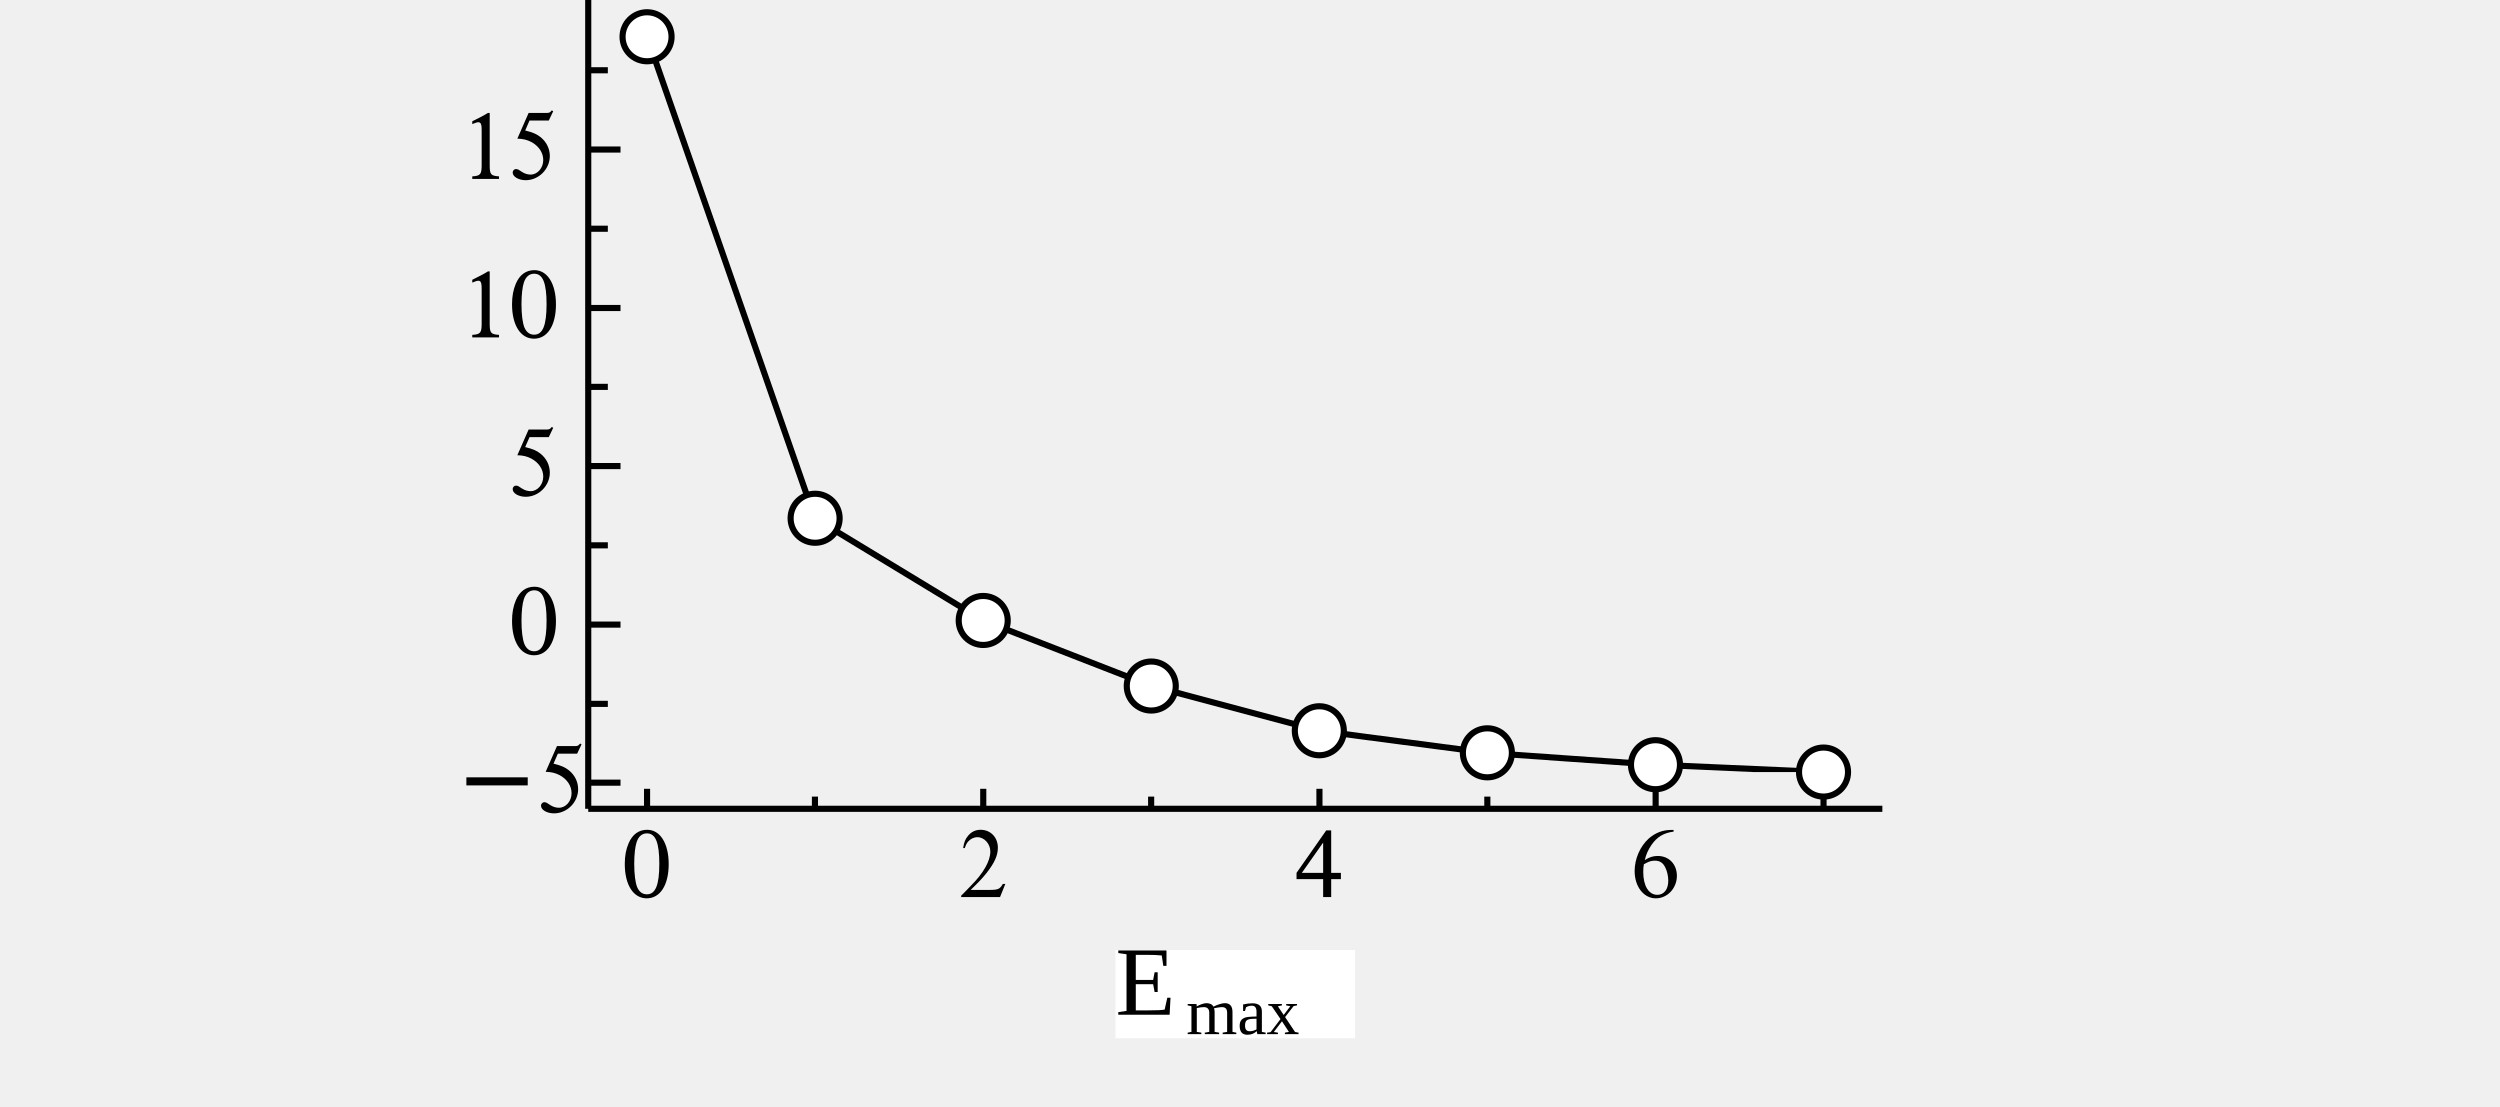
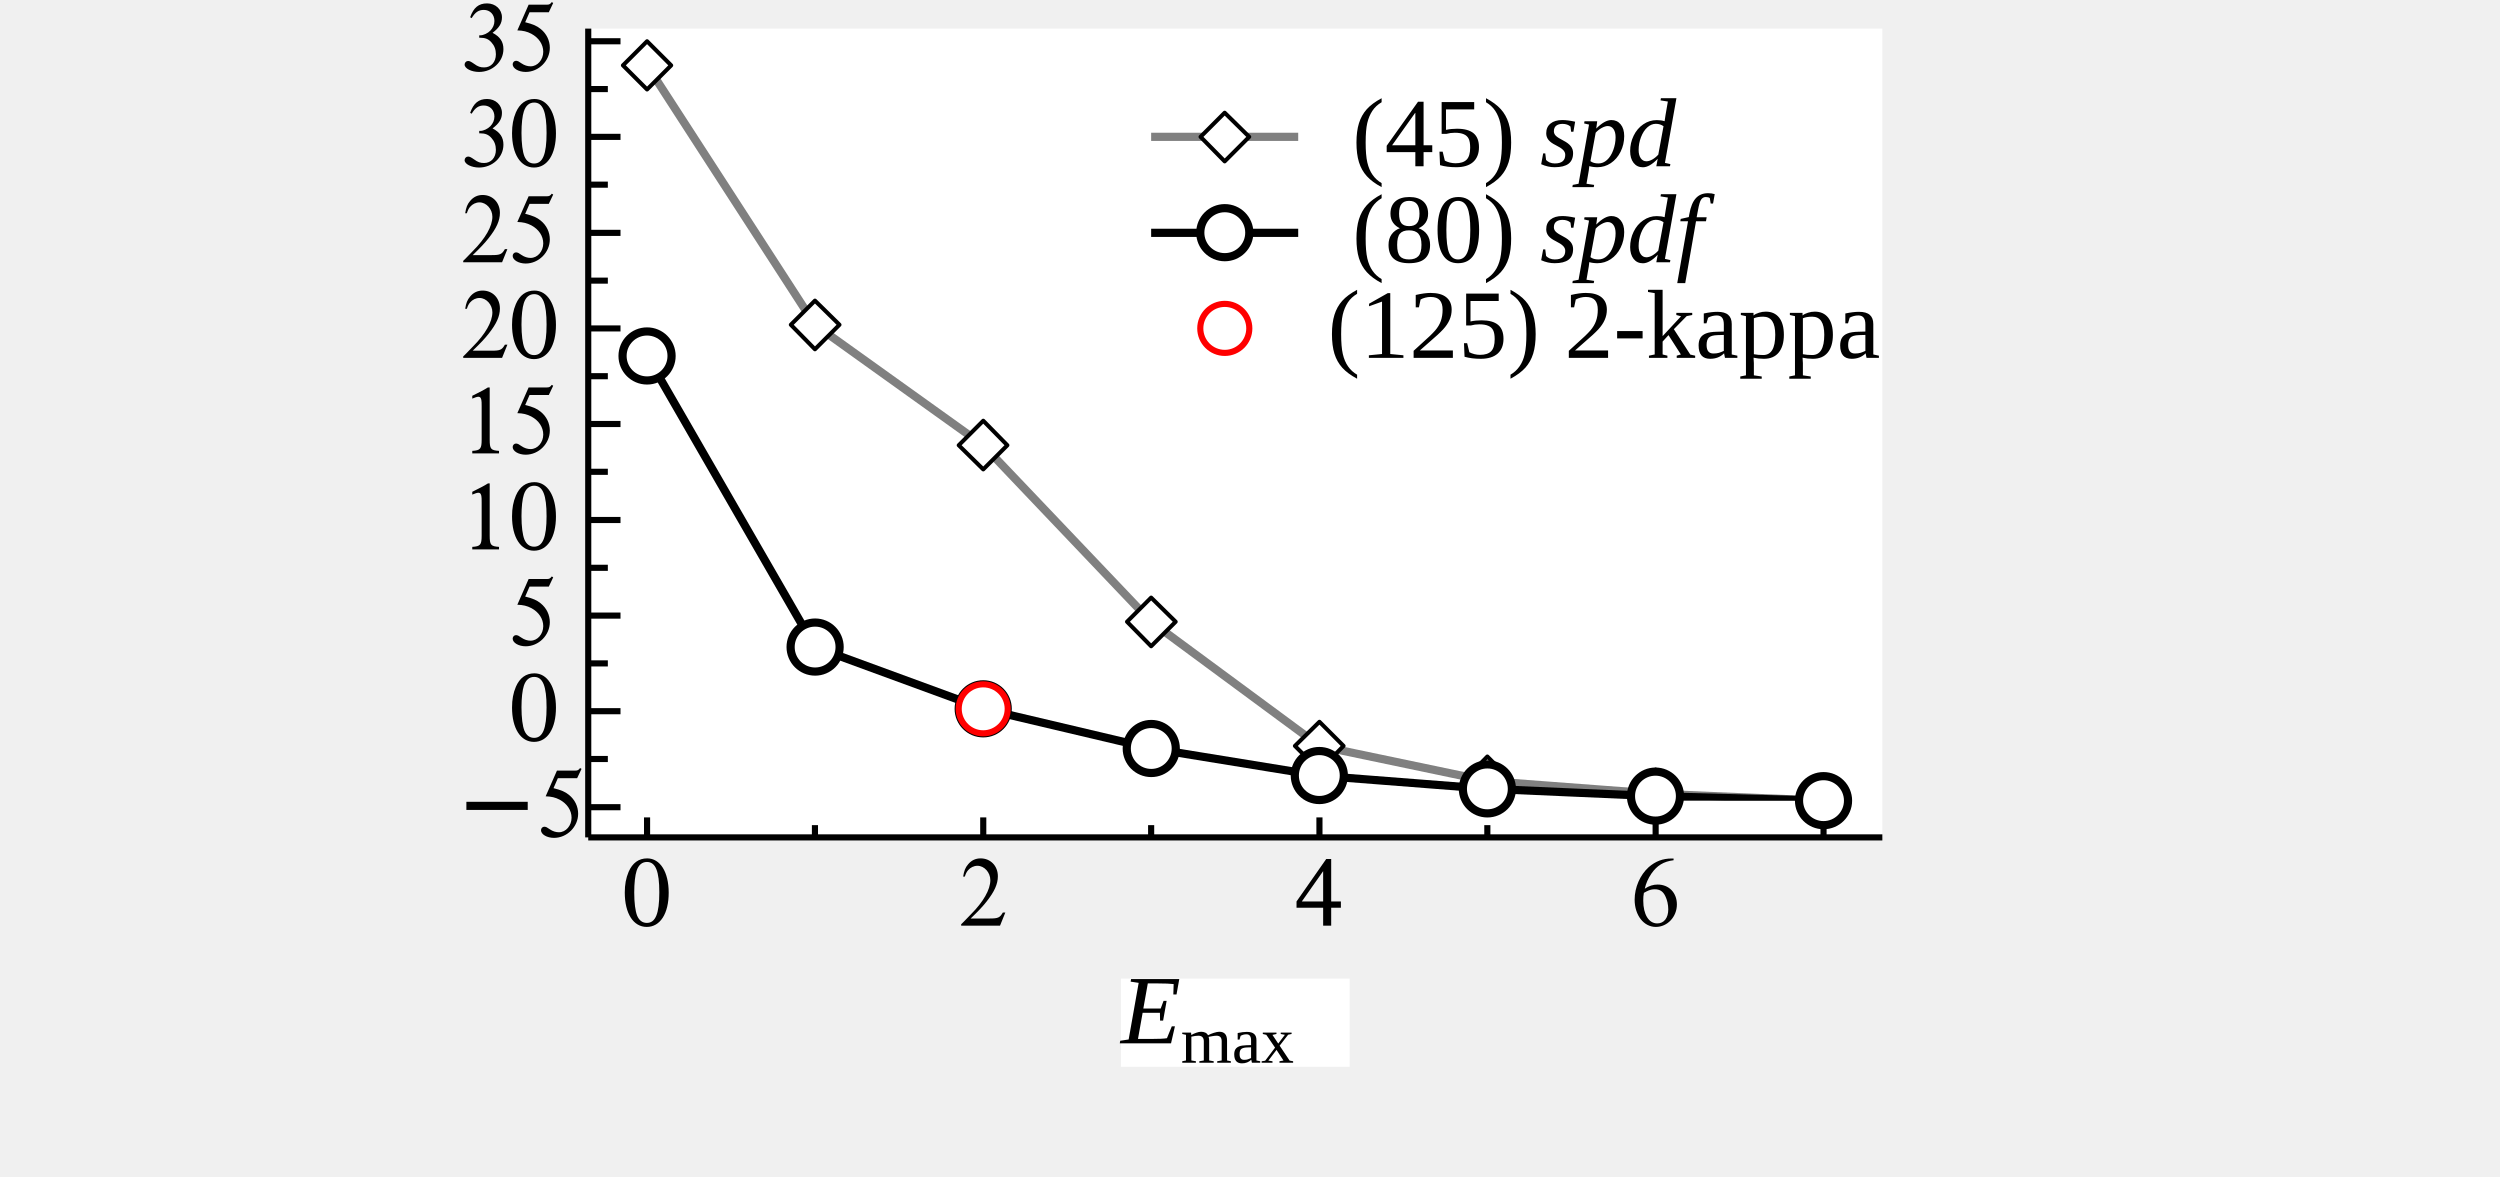
- <svg xmlns="http://www.w3.org/2000/svg" version="1.1" width="765" height="254pt" id="svg2" xml:space="preserve">
+ <svg xmlns="http://www.w3.org/2000/svg" version="1.1" width="765" height="270pt" id="svg2" xml:space="preserve">
  <defs id="defs6">
-     <clipPath id="clipPath124">
-       <path d="m 1584,6030 0,1800 2880,0 0,-1800 -2880,0 z" id="path126" />
+     <clipPath id="clipPath164">
+       <path d="m 1584,5960 0,1800 2880,0 0,-1800 -2880,0 z" id="path166" />
+     </clipPath>
+     <clipPath id="clipPath190">
+       <path d="m 1584,5960 0,1800 2880,0 0,-1800 -2880,0 z" id="path192" />
+     </clipPath>
+     <clipPath id="clipPath232">
+       <path d="m 1584,5960 0,1800 2880,0 0,-1800 -2880,0 z" id="path234" />
+     </clipPath>
+     <clipPath id="clipPath258">
+       <path d="m 1584,5960 0,1800 2880,0 0,-1800 -2880,0 z" id="path260" />
    </clipPath>
  </defs>
  <g transform="matrix(1.25,0,0,-1.25,0,990)" id="g10">
    <g transform="scale(0.1,0.1)" id="g12">
-       <path d="m 1440,5940 3168,0" id="path14" style="fill:none;stroke:#000000;stroke-width:15;stroke-linecap:butt;stroke-linejoin:round;stroke-miterlimit:10;stroke-opacity:1;stroke-dasharray:none" />
-       <path d="m 1440,7920 0,-1980" id="path16" style="fill:none;stroke:#000000;stroke-width:15;stroke-linecap:butt;stroke-linejoin:round;stroke-miterlimit:10;stroke-opacity:1;stroke-dasharray:none" />
-       <path d="m 1584,5940 0,49" id="path18" style="fill:none;stroke:#000000;stroke-width:15;stroke-linecap:butt;stroke-linejoin:round;stroke-miterlimit:10;stroke-opacity:1;stroke-dasharray:none" />
-       <g transform="scale(10,10)" id="g20">
-         <text transform="matrix(1,0,0,-1,152.4,572.4)" id="text22">
-           <tspan x="0" y="0" id="tspan24" style="font-size:24px;font-variant:normal;font-weight:normal;writing-mode:lr-tb;fill:#000000;fill-opacity:1;fill-rule:nonzero;stroke:none;font-family:Symbol;-inkscape-font-specification:Symbol">0</tspan>
-         </text>
-       </g>
-       <path d="m 1995,5940 0,30" id="path26" style="fill:none;stroke:#000000;stroke-width:15;stroke-linecap:butt;stroke-linejoin:round;stroke-miterlimit:10;stroke-opacity:1;stroke-dasharray:none" />
-       <path d="m 2407,5940 0,49" id="path28" style="fill:none;stroke:#000000;stroke-width:15;stroke-linecap:butt;stroke-linejoin:round;stroke-miterlimit:10;stroke-opacity:1;stroke-dasharray:none" />
-       <g transform="scale(10,10)" id="g30">
-         <text transform="matrix(1,0,0,-1,234.7,572.4)" id="text32">
-           <tspan x="0" y="0" id="tspan34" style="font-size:24px;font-variant:normal;font-weight:normal;writing-mode:lr-tb;fill:#000000;fill-opacity:1;fill-rule:nonzero;stroke:none;font-family:Symbol;-inkscape-font-specification:Symbol">2</tspan>
-         </text>
-       </g>
-       <path d="m 2818,5940 0,30" id="path36" style="fill:none;stroke:#000000;stroke-width:15;stroke-linecap:butt;stroke-linejoin:round;stroke-miterlimit:10;stroke-opacity:1;stroke-dasharray:none" />
-       <path d="m 3230,5940 0,49" id="path38" style="fill:none;stroke:#000000;stroke-width:15;stroke-linecap:butt;stroke-linejoin:round;stroke-miterlimit:10;stroke-opacity:1;stroke-dasharray:none" />
-       <g transform="scale(10,10)" id="g40">
-         <text transform="matrix(1,0,0,-1,317,572.4)" id="text42">
-           <tspan x="0" y="0" id="tspan44" style="font-size:24px;font-variant:normal;font-weight:normal;writing-mode:lr-tb;fill:#000000;fill-opacity:1;fill-rule:nonzero;stroke:none;font-family:Symbol;-inkscape-font-specification:Symbol">4</tspan>
-         </text>
-       </g>
-       <path d="m 3641,5940 0,30" id="path46" style="fill:none;stroke:#000000;stroke-width:15;stroke-linecap:butt;stroke-linejoin:round;stroke-miterlimit:10;stroke-opacity:1;stroke-dasharray:none" />
-       <path d="m 4053,5940 0,49" id="path48" style="fill:none;stroke:#000000;stroke-width:15;stroke-linecap:butt;stroke-linejoin:round;stroke-miterlimit:10;stroke-opacity:1;stroke-dasharray:none" />
-       <g transform="scale(10,10)" id="g50">
-         <text transform="matrix(1,0,0,-1,399.3,572.4)" id="text52">
-           <tspan x="0" y="0" id="tspan54" style="font-size:24px;font-variant:normal;font-weight:normal;writing-mode:lr-tb;fill:#000000;fill-opacity:1;fill-rule:nonzero;stroke:none;font-family:Symbol;-inkscape-font-specification:Symbol">6</tspan>
-         </text>
-       </g>
-       <path d="m 4464,5940 0,30" id="path56" style="fill:none;stroke:#000000;stroke-width:15;stroke-linecap:butt;stroke-linejoin:round;stroke-miterlimit:10;stroke-opacity:1;stroke-dasharray:none" />
-       <path d="m 1440,6004 79,0" id="path58" style="fill:none;stroke:#000000;stroke-width:15;stroke-linecap:butt;stroke-linejoin:round;stroke-miterlimit:10;stroke-opacity:1;stroke-dasharray:none" />
-       <g transform="scale(10,10)" id="g60">
-         <text transform="matrix(1,0,0,-1,111.624,593.2)" id="text62">
-           <tspan x="0 13.176" y="0" id="tspan64" style="font-size:24px;font-variant:normal;font-weight:normal;writing-mode:lr-tb;fill:#000000;fill-opacity:1;fill-rule:nonzero;stroke:none;font-family:Symbol;-inkscape-font-specification:Symbol">−5</tspan>
-         </text>
-       </g>
-       <path d="m 1440,6197 48,0" id="path66" style="fill:none;stroke:#000000;stroke-width:15;stroke-linecap:butt;stroke-linejoin:round;stroke-miterlimit:10;stroke-opacity:1;stroke-dasharray:none" />
-       <path d="m 1440,6391 79,0" id="path68" style="fill:none;stroke:#000000;stroke-width:15;stroke-linecap:butt;stroke-linejoin:round;stroke-miterlimit:10;stroke-opacity:1;stroke-dasharray:none" />
-       <g transform="scale(10,10)" id="g70">
-         <text transform="matrix(1,0,0,-1,124.8,631.9)" id="text72">
-           <tspan x="0" y="0" id="tspan74" style="font-size:24px;font-variant:normal;font-weight:normal;writing-mode:lr-tb;fill:#000000;fill-opacity:1;fill-rule:nonzero;stroke:none;font-family:Symbol;-inkscape-font-specification:Symbol">0</tspan>
-         </text>
-       </g>
-       <path d="m 1440,6585 48,0" id="path76" style="fill:none;stroke:#000000;stroke-width:15;stroke-linecap:butt;stroke-linejoin:round;stroke-miterlimit:10;stroke-opacity:1;stroke-dasharray:none" />
-       <path d="m 1440,6779 79,0" id="path78" style="fill:none;stroke:#000000;stroke-width:15;stroke-linecap:butt;stroke-linejoin:round;stroke-miterlimit:10;stroke-opacity:1;stroke-dasharray:none" />
-       <g transform="scale(10,10)" id="g80">
-         <text transform="matrix(1,0,0,-1,124.8,670.7)" id="text82">
-           <tspan x="0" y="0" id="tspan84" style="font-size:24px;font-variant:normal;font-weight:normal;writing-mode:lr-tb;fill:#000000;fill-opacity:1;fill-rule:nonzero;stroke:none;font-family:Symbol;-inkscape-font-specification:Symbol">5</tspan>
-         </text>
-       </g>
-       <path d="m 1440,6973 48,0" id="path86" style="fill:none;stroke:#000000;stroke-width:15;stroke-linecap:butt;stroke-linejoin:round;stroke-miterlimit:10;stroke-opacity:1;stroke-dasharray:none" />
-       <path d="m 1440,7166 79,0" id="path88" style="fill:none;stroke:#000000;stroke-width:15;stroke-linecap:butt;stroke-linejoin:round;stroke-miterlimit:10;stroke-opacity:1;stroke-dasharray:none" />
-       <g transform="scale(10,10)" id="g90">
-         <text transform="matrix(1,0,0,-1,112.8,709.4)" id="text92">
-           <tspan x="0 12" y="0" id="tspan94" style="font-size:24px;font-variant:normal;font-weight:normal;writing-mode:lr-tb;fill:#000000;fill-opacity:1;fill-rule:nonzero;stroke:none;font-family:Symbol;-inkscape-font-specification:Symbol">10</tspan>
-         </text>
-       </g>
-       <path d="m 1440,7360 48,0" id="path96" style="fill:none;stroke:#000000;stroke-width:15;stroke-linecap:butt;stroke-linejoin:round;stroke-miterlimit:10;stroke-opacity:1;stroke-dasharray:none" />
-       <path d="m 1440,7554 79,0" id="path98" style="fill:none;stroke:#000000;stroke-width:15;stroke-linecap:butt;stroke-linejoin:round;stroke-miterlimit:10;stroke-opacity:1;stroke-dasharray:none" />
-       <g transform="scale(10,10)" id="g100">
-         <text transform="matrix(1,0,0,-1,112.8,748.2)" id="text102">
-           <tspan x="0 12" y="0" id="tspan104" style="font-size:24px;font-variant:normal;font-weight:normal;writing-mode:lr-tb;fill:#000000;fill-opacity:1;fill-rule:nonzero;stroke:none;font-family:Symbol;-inkscape-font-specification:Symbol">15</tspan>
-         </text>
-       </g>
-       <path d="m 1440,7748 48,0" id="path106" style="fill:none;stroke:#000000;stroke-width:15;stroke-linecap:butt;stroke-linejoin:round;stroke-miterlimit:10;stroke-opacity:1;stroke-dasharray:none" />
-       <path d="m 2730.72,5378.4 586.555,0 0,216 -586.555,0 0,-216 z" id="path108" style="fill:#ffffff;fill-opacity:1;fill-rule:nonzero;stroke:none" />
-       <g transform="scale(10,10)" id="g110">
-         <text transform="matrix(1,0,0,-1,273.072,543.6)" id="text112">
-           <tspan x="0" y="0" id="tspan114" style="font-size:24px;font-variant:normal;font-weight:normal;writing-mode:lr-tb;fill:#000000;fill-opacity:1;fill-rule:nonzero;stroke:none;font-family:Times New Roman;-inkscape-font-specification:Times-Roman">E</tspan>
-         </text>
-         <text transform="matrix(1,0,0,-1,290.4001,538.848)" id="text116">
-           <tspan x="0 12.51 19.65" y="0" id="tspan118" style="font-size:16.08px;font-variant:normal;font-weight:normal;writing-mode:lr-tb;fill:#000000;fill-opacity:1;fill-rule:nonzero;stroke:none;font-family:Times New Roman;-inkscape-font-specification:Times-Roman">max</tspan>
-         </text>
-       </g>
-       <g id="g120">
-         <g clip-path="url(#clipPath124)" id="g122">
-           <path d="m 1584,7830 411,-1179 412,-250 411,-160 412,-110 411,-54 412,-29 411,-18" id="path128" style="fill:none;stroke:#000000;stroke-width:15;stroke-linecap:butt;stroke-linejoin:round;stroke-miterlimit:10;stroke-opacity:1;stroke-dasharray:none" />
-         </g>
-       </g>
-       <path d="m 1644,7830 c 0,33.14 -26.86,60 -60,60 -33.14,0 -60,-26.86 -60,-60 0,-33.14 26.86,-60 60,-60 33.14,0 60,26.86 60,60" id="path130" style="fill:#ffffff;fill-opacity:1;fill-rule:nonzero;stroke:none" />
-       <path d="m 1644,7830 c 0,33.14 -26.86,60 -60,60 -33.14,0 -60,-26.86 -60,-60 0,-33.14 26.86,-60 60,-60 33.14,0 60,26.86 60,60 z" id="path132" style="fill:none;stroke:#000000;stroke-width:15;stroke-linecap:butt;stroke-linejoin:round;stroke-miterlimit:10;stroke-opacity:1;stroke-dasharray:none" />
-       <path d="m 2055.4,6651.3 c 0,33.14 -26.86,60 -60,60 -33.14,0 -60,-26.86 -60,-60 0,-33.14 26.86,-60 60,-60 33.14,0 60,26.86 60,60" id="path134" style="fill:#ffffff;fill-opacity:1;fill-rule:nonzero;stroke:none" />
-       <path d="m 2055.4,6651.3 c 0,33.14 -26.86,60 -60,60 -33.14,0 -60,-26.86 -60,-60 0,-33.14 26.86,-60 60,-60 33.14,0 60,26.86 60,60 z" id="path136" style="fill:none;stroke:#000000;stroke-width:15;stroke-linecap:butt;stroke-linejoin:round;stroke-miterlimit:10;stroke-opacity:1;stroke-dasharray:none" />
-       <path d="m 2466.9,6401.1 c 0,33.14 -26.86,60 -60,60 -33.14,0 -60,-26.86 -60,-60 0,-33.14 26.86,-60 60,-60 33.14,0 60,26.86 60,60" id="path138" style="fill:#ffffff;fill-opacity:1;fill-rule:nonzero;stroke:none" />
-       <path d="m 2466.9,6401.1 c 0,33.14 -26.86,60 -60,60 -33.14,0 -60,-26.86 -60,-60 0,-33.14 26.86,-60 60,-60 33.14,0 60,26.86 60,60 z" id="path140" style="fill:none;stroke:#000000;stroke-width:15;stroke-linecap:butt;stroke-linejoin:round;stroke-miterlimit:10;stroke-opacity:1;stroke-dasharray:none" />
-       <path d="m 2878.3,6240.6 c 0,33.14 -26.86,60 -60,60 -33.14,0 -60,-26.86 -60,-60 0,-33.14 26.86,-60 60,-60 33.14,0 60,26.86 60,60" id="path142" style="fill:#ffffff;fill-opacity:1;fill-rule:nonzero;stroke:none" />
-       <path d="m 2878.3,6240.6 c 0,33.14 -26.86,60 -60,60 -33.14,0 -60,-26.86 -60,-60 0,-33.14 26.86,-60 60,-60 33.14,0 60,26.86 60,60 z" id="path144" style="fill:none;stroke:#000000;stroke-width:15;stroke-linecap:butt;stroke-linejoin:round;stroke-miterlimit:10;stroke-opacity:1;stroke-dasharray:none" />
-       <path d="m 3289.7,6131.1 c 0,33.14 -26.86,60 -60,60 -33.14,0 -60,-26.86 -60,-60 0,-33.14 26.86,-60 60,-60 33.14,0 60,26.86 60,60" id="path146" style="fill:#ffffff;fill-opacity:1;fill-rule:nonzero;stroke:none" />
-       <path d="m 3289.7,6131.1 c 0,33.14 -26.86,60 -60,60 -33.14,0 -60,-26.86 -60,-60 0,-33.14 26.86,-60 60,-60 33.14,0 60,26.86 60,60 z" id="path148" style="fill:none;stroke:#000000;stroke-width:15;stroke-linecap:butt;stroke-linejoin:round;stroke-miterlimit:10;stroke-opacity:1;stroke-dasharray:none" />
-       <path d="m 3701.1,6077.1 c 0,33.14 -26.86,60 -60,60 -33.14,0 -60,-26.86 -60,-60 0,-33.14 26.86,-60 60,-60 33.14,0 60,26.86 60,60" id="path150" style="fill:#ffffff;fill-opacity:1;fill-rule:nonzero;stroke:none" />
-       <path d="m 3701.1,6077.1 c 0,33.14 -26.86,60 -60,60 -33.14,0 -60,-26.86 -60,-60 0,-33.14 26.86,-60 60,-60 33.14,0 60,26.86 60,60 z" id="path152" style="fill:none;stroke:#000000;stroke-width:15;stroke-linecap:butt;stroke-linejoin:round;stroke-miterlimit:10;stroke-opacity:1;stroke-dasharray:none" />
-       <path d="m 4112.6,6048 c 0,33.14 -26.86,60 -60,60 -33.14,0 -60,-26.86 -60,-60 0,-33.14 26.86,-60 60,-60 33.14,0 60,26.86 60,60" id="path154" style="fill:#ffffff;fill-opacity:1;fill-rule:nonzero;stroke:none" />
-       <path d="m 4112.6,6048 c 0,33.14 -26.86,60 -60,60 -33.14,0 -60,-26.86 -60,-60 0,-33.14 26.86,-60 60,-60 33.14,0 60,26.86 60,60 z" id="path156" style="fill:none;stroke:#000000;stroke-width:15;stroke-linecap:butt;stroke-linejoin:round;stroke-miterlimit:10;stroke-opacity:1;stroke-dasharray:none" />
-       <path d="m 4524,6030 c 0,33.14 -26.86,60 -60,60 -33.14,0 -60,-26.86 -60,-60 0,-33.14 26.86,-60 60,-60 33.14,0 60,26.86 60,60" id="path158" style="fill:#ffffff;fill-opacity:1;fill-rule:nonzero;stroke:none" />
-       <path d="m 4524,6030 c 0,33.14 -26.86,60 -60,60 -33.14,0 -60,-26.86 -60,-60 0,-33.14 26.86,-60 60,-60 33.14,0 60,26.86 60,60 z" id="path160" style="fill:none;stroke:#000000;stroke-width:15;stroke-linecap:butt;stroke-linejoin:round;stroke-miterlimit:10;stroke-opacity:1;stroke-dasharray:none" />
+       <path d="m 1440,5870 3168,0 0,1980 -3168,0 0,-1980 z" id="path14" style="fill:#ffffff;fill-opacity:1;fill-rule:nonzero;stroke:none" />
+       <path d="m 1440,5870 3168,0" id="path16" style="fill:none;stroke:#000000;stroke-width:15;stroke-linecap:butt;stroke-linejoin:round;stroke-miterlimit:10;stroke-opacity:1;stroke-dasharray:none" />
+       <path d="m 1440,7850 0,-1980" id="path18" style="fill:none;stroke:#000000;stroke-width:15;stroke-linecap:butt;stroke-linejoin:round;stroke-miterlimit:10;stroke-opacity:1;stroke-dasharray:none" />
+       <path d="m 1584,5870 0,49" id="path20" style="fill:none;stroke:#000000;stroke-width:15;stroke-linecap:butt;stroke-linejoin:round;stroke-miterlimit:10;stroke-opacity:1;stroke-dasharray:none" />
+       <g transform="scale(10,10)" id="g22">
+         <text transform="matrix(1,0,0,-1,152.4,565.4)" id="text24">
+           <tspan x="0" y="0" id="tspan26" style="font-size:24px;font-variant:normal;font-weight:normal;writing-mode:lr-tb;fill:#000000;fill-opacity:1;fill-rule:nonzero;stroke:none;font-family:Symbol;-inkscape-font-specification:Symbol">0</tspan>
+         </text>
+       </g>
+       <path d="m 1995,5870 0,30" id="path28" style="fill:none;stroke:#000000;stroke-width:15;stroke-linecap:butt;stroke-linejoin:round;stroke-miterlimit:10;stroke-opacity:1;stroke-dasharray:none" />
+       <path d="m 2407,5870 0,49" id="path30" style="fill:none;stroke:#000000;stroke-width:15;stroke-linecap:butt;stroke-linejoin:round;stroke-miterlimit:10;stroke-opacity:1;stroke-dasharray:none" />
+       <g transform="scale(10,10)" id="g32">
+         <text transform="matrix(1,0,0,-1,234.7,565.4)" id="text34">
+           <tspan x="0" y="0" id="tspan36" style="font-size:24px;font-variant:normal;font-weight:normal;writing-mode:lr-tb;fill:#000000;fill-opacity:1;fill-rule:nonzero;stroke:none;font-family:Symbol;-inkscape-font-specification:Symbol">2</tspan>
+         </text>
+       </g>
+       <path d="m 2818,5870 0,30" id="path38" style="fill:none;stroke:#000000;stroke-width:15;stroke-linecap:butt;stroke-linejoin:round;stroke-miterlimit:10;stroke-opacity:1;stroke-dasharray:none" />
+       <path d="m 3230,5870 0,49" id="path40" style="fill:none;stroke:#000000;stroke-width:15;stroke-linecap:butt;stroke-linejoin:round;stroke-miterlimit:10;stroke-opacity:1;stroke-dasharray:none" />
+       <g transform="scale(10,10)" id="g42">
+         <text transform="matrix(1,0,0,-1,317,565.4)" id="text44">
+           <tspan x="0" y="0" id="tspan46" style="font-size:24px;font-variant:normal;font-weight:normal;writing-mode:lr-tb;fill:#000000;fill-opacity:1;fill-rule:nonzero;stroke:none;font-family:Symbol;-inkscape-font-specification:Symbol">4</tspan>
+         </text>
+       </g>
+       <path d="m 3641,5870 0,30" id="path48" style="fill:none;stroke:#000000;stroke-width:15;stroke-linecap:butt;stroke-linejoin:round;stroke-miterlimit:10;stroke-opacity:1;stroke-dasharray:none" />
+       <path d="m 4053,5870 0,49" id="path50" style="fill:none;stroke:#000000;stroke-width:15;stroke-linecap:butt;stroke-linejoin:round;stroke-miterlimit:10;stroke-opacity:1;stroke-dasharray:none" />
+       <g transform="scale(10,10)" id="g52">
+         <text transform="matrix(1,0,0,-1,399.3,565.4)" id="text54">
+           <tspan x="0" y="0" id="tspan56" style="font-size:24px;font-variant:normal;font-weight:normal;writing-mode:lr-tb;fill:#000000;fill-opacity:1;fill-rule:nonzero;stroke:none;font-family:Symbol;-inkscape-font-specification:Symbol">6</tspan>
+         </text>
+       </g>
+       <path d="m 4464,5870 0,30" id="path58" style="fill:none;stroke:#000000;stroke-width:15;stroke-linecap:butt;stroke-linejoin:round;stroke-miterlimit:10;stroke-opacity:1;stroke-dasharray:none" />
+       <path d="m 1440,5944 79,0" id="path60" style="fill:none;stroke:#000000;stroke-width:15;stroke-linecap:butt;stroke-linejoin:round;stroke-miterlimit:10;stroke-opacity:1;stroke-dasharray:none" />
+       <g transform="scale(10,10)" id="g62">
+         <text transform="matrix(1,0,0,-1,111.624,587.2)" id="text64">
+           <tspan x="0 13.176" y="0" id="tspan66" style="font-size:24px;font-variant:normal;font-weight:normal;writing-mode:lr-tb;fill:#000000;fill-opacity:1;fill-rule:nonzero;stroke:none;font-family:Symbol;-inkscape-font-specification:Symbol">−5</tspan>
+         </text>
+       </g>
+       <path d="m 1440,6062 48,0" id="path68" style="fill:none;stroke:#000000;stroke-width:15;stroke-linecap:butt;stroke-linejoin:round;stroke-miterlimit:10;stroke-opacity:1;stroke-dasharray:none" />
+       <path d="m 1440,6179 79,0" id="path70" style="fill:none;stroke:#000000;stroke-width:15;stroke-linecap:butt;stroke-linejoin:round;stroke-miterlimit:10;stroke-opacity:1;stroke-dasharray:none" />
+       <g transform="scale(10,10)" id="g72">
+         <text transform="matrix(1,0,0,-1,124.8,610.7)" id="text74">
+           <tspan x="0" y="0" id="tspan76" style="font-size:24px;font-variant:normal;font-weight:normal;writing-mode:lr-tb;fill:#000000;fill-opacity:1;fill-rule:nonzero;stroke:none;font-family:Symbol;-inkscape-font-specification:Symbol">0</tspan>
+         </text>
+       </g>
+       <path d="m 1440,6296 48,0" id="path78" style="fill:none;stroke:#000000;stroke-width:15;stroke-linecap:butt;stroke-linejoin:round;stroke-miterlimit:10;stroke-opacity:1;stroke-dasharray:none" />
+       <path d="m 1440,6413 79,0" id="path80" style="fill:none;stroke:#000000;stroke-width:15;stroke-linecap:butt;stroke-linejoin:round;stroke-miterlimit:10;stroke-opacity:1;stroke-dasharray:none" />
+       <g transform="scale(10,10)" id="g82">
+         <text transform="matrix(1,0,0,-1,124.8,634.1)" id="text84">
+           <tspan x="0" y="0" id="tspan86" style="font-size:24px;font-variant:normal;font-weight:normal;writing-mode:lr-tb;fill:#000000;fill-opacity:1;fill-rule:nonzero;stroke:none;font-family:Symbol;-inkscape-font-specification:Symbol">5</tspan>
+         </text>
+       </g>
+       <path d="m 1440,6530 48,0" id="path88" style="fill:none;stroke:#000000;stroke-width:15;stroke-linecap:butt;stroke-linejoin:round;stroke-miterlimit:10;stroke-opacity:1;stroke-dasharray:none" />
+       <path d="m 1440,6647 79,0" id="path90" style="fill:none;stroke:#000000;stroke-width:15;stroke-linecap:butt;stroke-linejoin:round;stroke-miterlimit:10;stroke-opacity:1;stroke-dasharray:none" />
+       <g transform="scale(10,10)" id="g92">
+         <text transform="matrix(1,0,0,-1,112.8,657.5)" id="text94">
+           <tspan x="0 12" y="0" id="tspan96" style="font-size:24px;font-variant:normal;font-weight:normal;writing-mode:lr-tb;fill:#000000;fill-opacity:1;fill-rule:nonzero;stroke:none;font-family:Symbol;-inkscape-font-specification:Symbol">10</tspan>
+         </text>
+       </g>
+       <path d="m 1440,6765 48,0" id="path98" style="fill:none;stroke:#000000;stroke-width:15;stroke-linecap:butt;stroke-linejoin:round;stroke-miterlimit:10;stroke-opacity:1;stroke-dasharray:none" />
+       <path d="m 1440,6882 79,0" id="path100" style="fill:none;stroke:#000000;stroke-width:15;stroke-linecap:butt;stroke-linejoin:round;stroke-miterlimit:10;stroke-opacity:1;stroke-dasharray:none" />
+       <g transform="scale(10,10)" id="g102">
+         <text transform="matrix(1,0,0,-1,112.8,681)" id="text104">
+           <tspan x="0 12" y="0" id="tspan106" style="font-size:24px;font-variant:normal;font-weight:normal;writing-mode:lr-tb;fill:#000000;fill-opacity:1;fill-rule:nonzero;stroke:none;font-family:Symbol;-inkscape-font-specification:Symbol">15</tspan>
+         </text>
+       </g>
+       <path d="m 1440,6999 48,0" id="path108" style="fill:none;stroke:#000000;stroke-width:15;stroke-linecap:butt;stroke-linejoin:round;stroke-miterlimit:10;stroke-opacity:1;stroke-dasharray:none" />
+       <path d="m 1440,7116 79,0" id="path110" style="fill:none;stroke:#000000;stroke-width:15;stroke-linecap:butt;stroke-linejoin:round;stroke-miterlimit:10;stroke-opacity:1;stroke-dasharray:none" />
+       <g transform="scale(10,10)" id="g112">
+         <text transform="matrix(1,0,0,-1,112.8,704.4)" id="text114">
+           <tspan x="0 12" y="0" id="tspan116" style="font-size:24px;font-variant:normal;font-weight:normal;writing-mode:lr-tb;fill:#000000;fill-opacity:1;fill-rule:nonzero;stroke:none;font-family:Symbol;-inkscape-font-specification:Symbol">20</tspan>
+         </text>
+       </g>
+       <path d="m 1440,7233 48,0" id="path118" style="fill:none;stroke:#000000;stroke-width:15;stroke-linecap:butt;stroke-linejoin:round;stroke-miterlimit:10;stroke-opacity:1;stroke-dasharray:none" />
+       <path d="m 1440,7350 79,0" id="path120" style="fill:none;stroke:#000000;stroke-width:15;stroke-linecap:butt;stroke-linejoin:round;stroke-miterlimit:10;stroke-opacity:1;stroke-dasharray:none" />
+       <g transform="scale(10,10)" id="g122">
+         <text transform="matrix(1,0,0,-1,112.8,727.8)" id="text124">
+           <tspan x="0 12" y="0" id="tspan126" style="font-size:24px;font-variant:normal;font-weight:normal;writing-mode:lr-tb;fill:#000000;fill-opacity:1;fill-rule:nonzero;stroke:none;font-family:Symbol;-inkscape-font-specification:Symbol">25</tspan>
+         </text>
+       </g>
+       <path d="m 1440,7468 48,0" id="path128" style="fill:none;stroke:#000000;stroke-width:15;stroke-linecap:butt;stroke-linejoin:round;stroke-miterlimit:10;stroke-opacity:1;stroke-dasharray:none" />
+       <path d="m 1440,7585 79,0" id="path130" style="fill:none;stroke:#000000;stroke-width:15;stroke-linecap:butt;stroke-linejoin:round;stroke-miterlimit:10;stroke-opacity:1;stroke-dasharray:none" />
+       <g transform="scale(10,10)" id="g132">
+         <text transform="matrix(1,0,0,-1,112.8,751.3)" id="text134">
+           <tspan x="0 12" y="0" id="tspan136" style="font-size:24px;font-variant:normal;font-weight:normal;writing-mode:lr-tb;fill:#000000;fill-opacity:1;fill-rule:nonzero;stroke:none;font-family:Symbol;-inkscape-font-specification:Symbol">30</tspan>
+         </text>
+       </g>
+       <path d="m 1440,7702 48,0" id="path138" style="fill:none;stroke:#000000;stroke-width:15;stroke-linecap:butt;stroke-linejoin:round;stroke-miterlimit:10;stroke-opacity:1;stroke-dasharray:none" />
+       <path d="m 1440,7819 79,0" id="path140" style="fill:none;stroke:#000000;stroke-width:15;stroke-linecap:butt;stroke-linejoin:round;stroke-miterlimit:10;stroke-opacity:1;stroke-dasharray:none" />
+       <g transform="scale(10,10)" id="g142">
+         <text transform="matrix(1,0,0,-1,112.8,774.7)" id="text144">
+           <tspan x="0 12" y="0" id="tspan146" style="font-size:24px;font-variant:normal;font-weight:normal;writing-mode:lr-tb;fill:#000000;fill-opacity:1;fill-rule:nonzero;stroke:none;font-family:Symbol;-inkscape-font-specification:Symbol">35</tspan>
+         </text>
+       </g>
+       <path d="m 2744.04,5308.4 559.914,0 0,216 -559.914,0 0,-216 z" id="path148" style="fill:#ffffff;fill-opacity:1;fill-rule:nonzero;stroke:none" />
+       <g transform="scale(10,10)" id="g150">
+         <text transform="matrix(1,0,0,-1,274.404,536.6)" id="text152">
+           <tspan x="0" y="0" id="tspan154" style="font-size:24px;font-style:italic;font-variant:normal;writing-mode:lr-tb;fill:#000000;fill-opacity:1;fill-rule:nonzero;stroke:none;font-family:Times New Roman;-inkscape-font-specification:Times-Italic">E</tspan>
+         </text>
+         <text transform="matrix(1,0,0,-1,289.0681,531.848)" id="text156">
+           <tspan x="0 12.51 19.65" y="0" id="tspan158" style="font-size:16.08px;font-variant:normal;font-weight:normal;writing-mode:lr-tb;fill:#000000;fill-opacity:1;fill-rule:nonzero;stroke:none;font-family:Times New Roman;-inkscape-font-specification:Times-Roman">max</tspan>
+         </text>
+       </g>
+       <g id="g160">
+         <g clip-path="url(#clipPath164)" id="g162">
+           <path d="m 2818,7585 360,0" id="path168" style="fill:none;stroke:#808080;stroke-width:20;stroke-linecap:butt;stroke-linejoin:round;stroke-miterlimit:10;stroke-opacity:1;stroke-dasharray:none" />
+         </g>
+       </g>
+       <path d="m 2998,7644 -59,-59 59,-60 60,60 -60,59" id="path170" style="fill:#ffffff;fill-opacity:1;fill-rule:nonzero;stroke:none" />
+       <path d="m 2998,7644 -59,-59 59,-60 60,60 -60,59 z" id="path172" style="fill:none;stroke:#000000;stroke-width:10;stroke-linecap:butt;stroke-linejoin:round;stroke-miterlimit:10;stroke-opacity:1;stroke-dasharray:none" />
+       <path d="m 3250,7455.4 853.195,0 0,216 -853.195,0 0,-216 z" id="path174" style="fill:#ffffff;fill-opacity:1;fill-rule:nonzero;stroke:none" />
+       <g transform="scale(10,10)" id="g176">
+         <text transform="matrix(1,0,0,-1,331,751.3)" id="text178">
+           <tspan x="0 7.992 19.992 31.992 39.984" y="0" id="tspan180" style="font-size:24px;font-variant:normal;font-weight:normal;writing-mode:lr-tb;fill:#000000;fill-opacity:1;fill-rule:nonzero;stroke:none;font-family:Times New Roman;-inkscape-font-specification:Times-Roman">(45) </tspan>
+         </text>
+         <text transform="matrix(1,0,0,-1,376.9844,751.3)" id="text182">
+           <tspan x="0 9.336 21.336" y="0" id="tspan184" style="font-size:24px;font-style:italic;font-variant:normal;writing-mode:lr-tb;fill:#000000;fill-opacity:1;fill-rule:nonzero;stroke:none;font-family:Times New Roman;-inkscape-font-specification:Times-Italic">spd</tspan>
+         </text>
+       </g>
+       <g id="g186">
+         <g clip-path="url(#clipPath190)" id="g188">
+           <path d="m 1584,7760 411,-635 412,-295 411,-432 412,-304 411,-86 412,-31 411,-17" id="path194" style="fill:none;stroke:#808080;stroke-width:20;stroke-linecap:butt;stroke-linejoin:round;stroke-miterlimit:10;stroke-opacity:1;stroke-dasharray:none" />
+         </g>
+       </g>
+       <path d="m 1584,7819 -59,-59 59,-59 59,59 -59,59" id="path196" style="fill:#ffffff;fill-opacity:1;fill-rule:nonzero;stroke:none" />
+       <path d="m 1584,7819 -59,-59 59,-59 59,59 -59,59 z" id="path198" style="fill:none;stroke:#000000;stroke-width:10;stroke-linecap:butt;stroke-linejoin:round;stroke-miterlimit:10;stroke-opacity:1;stroke-dasharray:none" />
+       <path d="m 1995,7184 -59,-59 59,-60 60,60 -60,59" id="path200" style="fill:#ffffff;fill-opacity:1;fill-rule:nonzero;stroke:none" />
+       <path d="m 1995,7184 -59,-59 59,-60 60,60 -60,59 z" id="path202" style="fill:none;stroke:#000000;stroke-width:10;stroke-linecap:butt;stroke-linejoin:round;stroke-miterlimit:10;stroke-opacity:1;stroke-dasharray:none" />
+       <path d="m 2407,6890 -60,-60 60,-59 59,59 -59,60" id="path204" style="fill:#ffffff;fill-opacity:1;fill-rule:nonzero;stroke:none" />
+       <path d="m 2407,6890 -60,-60 60,-59 59,59 -59,60 z" id="path206" style="fill:none;stroke:#000000;stroke-width:10;stroke-linecap:butt;stroke-linejoin:round;stroke-miterlimit:10;stroke-opacity:1;stroke-dasharray:none" />
+       <path d="m 2818,6457 -59,-59 59,-60 60,60 -60,59" id="path208" style="fill:#ffffff;fill-opacity:1;fill-rule:nonzero;stroke:none" />
+       <path d="m 2818,6457 -59,-59 59,-60 60,60 -60,59 z" id="path210" style="fill:none;stroke:#000000;stroke-width:10;stroke-linecap:butt;stroke-linejoin:round;stroke-miterlimit:10;stroke-opacity:1;stroke-dasharray:none" />
+       <path d="m 3230,6153 -60,-59 60,-60 59,60 -59,59" id="path212" style="fill:#ffffff;fill-opacity:1;fill-rule:nonzero;stroke:none" />
+       <path d="m 3230,6153 -60,-59 60,-60 59,60 -59,59 z" id="path214" style="fill:none;stroke:#000000;stroke-width:10;stroke-linecap:butt;stroke-linejoin:round;stroke-miterlimit:10;stroke-opacity:1;stroke-dasharray:none" />
+       <path d="m 3641,6068 -59,-60 59,-59 60,59 -60,60" id="path216" style="fill:#ffffff;fill-opacity:1;fill-rule:nonzero;stroke:none" />
+       <path d="m 3641,6068 -59,-60 59,-59 60,59 -60,60 z" id="path218" style="fill:none;stroke:#000000;stroke-width:10;stroke-linecap:butt;stroke-linejoin:round;stroke-miterlimit:10;stroke-opacity:1;stroke-dasharray:none" />
+       <path d="m 4053,6036 -60,-59 60,-60 59,60 -59,59" id="path220" style="fill:#ffffff;fill-opacity:1;fill-rule:nonzero;stroke:none" />
+       <path d="m 4053,6036 -60,-59 60,-60 59,60 -59,59 z" id="path222" style="fill:none;stroke:#000000;stroke-width:10;stroke-linecap:butt;stroke-linejoin:round;stroke-miterlimit:10;stroke-opacity:1;stroke-dasharray:none" />
+       <path d="m 4464,6020 -59,-60 59,-59 59,59 -59,60" id="path224" style="fill:#ffffff;fill-opacity:1;fill-rule:nonzero;stroke:none" />
+       <path d="m 4464,6020 -59,-60 59,-59 59,59 -59,60 z" id="path226" style="fill:none;stroke:#000000;stroke-width:10;stroke-linecap:butt;stroke-linejoin:round;stroke-miterlimit:10;stroke-opacity:1;stroke-dasharray:none" />
+       <g id="g228">
+         <g clip-path="url(#clipPath232)" id="g230">
+           <path d="m 2818,7350 360,0" id="path236" style="fill:none;stroke:#000000;stroke-width:20;stroke-linecap:butt;stroke-linejoin:round;stroke-miterlimit:10;stroke-opacity:1;stroke-dasharray:none" />
+         </g>
+       </g>
+       <path d="m 3058.3,7350.4 c 0,33.14 -26.86,60 -60,60 -33.14,0 -60,-26.86 -60,-60 0,-33.13 26.86,-60 60,-60 33.14,0 60,26.87 60,60" id="path238" style="fill:#ffffff;fill-opacity:1;fill-rule:nonzero;stroke:none" />
+       <path d="m 3058.3,7350.4 c 0,33.14 -26.86,60 -60,60 -33.14,0 -60,-26.86 -60,-60 0,-33.13 26.86,-60 60,-60 33.14,0 60,26.87 60,60 z" id="path240" style="fill:none;stroke:#000000;stroke-width:20;stroke-linecap:butt;stroke-linejoin:round;stroke-miterlimit:10;stroke-opacity:1;stroke-dasharray:none" />
+       <path d="m 3250,7220.4 933.113,0 0,216 -933.113,0 0,-216 z" id="path242" style="fill:#ffffff;fill-opacity:1;fill-rule:nonzero;stroke:none" />
+       <g transform="scale(10,10)" id="g244">
+         <text transform="matrix(1,0,0,-1,331,727.8)" id="text246">
+           <tspan x="0 7.992 19.992 31.992 39.984" y="0" id="tspan248" style="font-size:24px;font-variant:normal;font-weight:normal;writing-mode:lr-tb;fill:#000000;fill-opacity:1;fill-rule:nonzero;stroke:none;font-family:Times New Roman;-inkscape-font-specification:Times-Roman">(80) </tspan>
+         </text>
+         <text transform="matrix(1,0,0,-1,376.9844,727.8)" id="text250">
+           <tspan x="0 9.336 21.336 33.336" y="0" id="tspan252" style="font-size:24px;font-style:italic;font-variant:normal;writing-mode:lr-tb;fill:#000000;fill-opacity:1;fill-rule:nonzero;stroke:none;font-family:Times New Roman;-inkscape-font-specification:Times-Italic">spdf</tspan>
+         </text>
+       </g>
+       <g id="g254">
+         <g clip-path="url(#clipPath258)" id="g256">
+           <path d="m 1584,7049 411,-713 412,-151 411,-97 412,-67 411,-32 412,-18 411,-11" id="path262" style="fill:none;stroke:#000000;stroke-width:20;stroke-linecap:butt;stroke-linejoin:round;stroke-miterlimit:10;stroke-opacity:1;stroke-dasharray:none" />
+         </g>
+       </g>
+       <path d="m 1644,7048.6 c 0,33.14 -26.86,60 -60,60 -33.14,0 -60,-26.86 -60,-60 0,-33.14 26.86,-60 60,-60 33.14,0 60,26.86 60,60" id="path264" style="fill:#ffffff;fill-opacity:1;fill-rule:nonzero;stroke:none" />
+       <path d="m 1644,7048.6 c 0,33.14 -26.86,60 -60,60 -33.14,0 -60,-26.86 -60,-60 0,-33.14 26.86,-60 60,-60 33.14,0 60,26.86 60,60 z" id="path266" style="fill:none;stroke:#000000;stroke-width:20;stroke-linecap:butt;stroke-linejoin:round;stroke-miterlimit:10;stroke-opacity:1;stroke-dasharray:none" />
+       <path d="m 2055.4,6336 c 0,33.14 -26.86,60 -60,60 -33.14,0 -60,-26.86 -60,-60 0,-33.14 26.86,-60 60,-60 33.14,0 60,26.86 60,60" id="path268" style="fill:#ffffff;fill-opacity:1;fill-rule:nonzero;stroke:none" />
+       <path d="m 2055.4,6336 c 0,33.14 -26.86,60 -60,60 -33.14,0 -60,-26.86 -60,-60 0,-33.14 26.86,-60 60,-60 33.14,0 60,26.86 60,60 z" id="path270" style="fill:none;stroke:#000000;stroke-width:20;stroke-linecap:butt;stroke-linejoin:round;stroke-miterlimit:10;stroke-opacity:1;stroke-dasharray:none" />
+       <path d="m 2466.9,6184.8 c 0,33.14 -26.86,60 -60,60 -33.14,0 -60,-26.86 -60,-60 0,-33.14 26.86,-60 60,-60 33.14,0 60,26.86 60,60" id="path272" style="fill:#ffffff;fill-opacity:1;fill-rule:nonzero;stroke:none" />
+       <path d="m 2466.9,6184.8 c 0,33.14 -26.86,60 -60,60 -33.14,0 -60,-26.86 -60,-60 0,-33.14 26.86,-60 60,-60 33.14,0 60,26.86 60,60 z" id="path274" style="fill:none;stroke:#000000;stroke-width:20;stroke-linecap:butt;stroke-linejoin:round;stroke-miterlimit:10;stroke-opacity:1;stroke-dasharray:none" />
+       <path d="m 2878.3,6087.7 c 0,33.14 -26.86,60 -60,60 -33.14,0 -60,-26.86 -60,-60 0,-33.14 26.86,-60 60,-60 33.14,0 60,26.86 60,60" id="path276" style="fill:#ffffff;fill-opacity:1;fill-rule:nonzero;stroke:none" />
+       <path d="m 2878.3,6087.7 c 0,33.14 -26.86,60 -60,60 -33.14,0 -60,-26.86 -60,-60 0,-33.14 26.86,-60 60,-60 33.14,0 60,26.86 60,60 z" id="path278" style="fill:none;stroke:#000000;stroke-width:20;stroke-linecap:butt;stroke-linejoin:round;stroke-miterlimit:10;stroke-opacity:1;stroke-dasharray:none" />
+       <path d="m 3289.7,6021.5 c 0,33.14 -26.86,60 -60,60 -33.14,0 -60,-26.86 -60,-60 0,-33.14 26.86,-60 60,-60 33.14,0 60,26.86 60,60" id="path280" style="fill:#ffffff;fill-opacity:1;fill-rule:nonzero;stroke:none" />
+       <path d="m 3289.7,6021.5 c 0,33.14 -26.86,60 -60,60 -33.14,0 -60,-26.86 -60,-60 0,-33.14 26.86,-60 60,-60 33.14,0 60,26.86 60,60 z" id="path282" style="fill:none;stroke:#000000;stroke-width:20;stroke-linecap:butt;stroke-linejoin:round;stroke-miterlimit:10;stroke-opacity:1;stroke-dasharray:none" />
+       <path d="m 3701.1,5988.8 c 0,33.14 -26.86,60 -60,60 -33.14,0 -60,-26.86 -60,-60 0,-33.14 26.86,-60 60,-60 33.14,0 60,26.86 60,60" id="path284" style="fill:#ffffff;fill-opacity:1;fill-rule:nonzero;stroke:none" />
+       <path d="m 3701.1,5988.8 c 0,33.14 -26.86,60 -60,60 -33.14,0 -60,-26.86 -60,-60 0,-33.14 26.86,-60 60,-60 33.14,0 60,26.86 60,60 z" id="path286" style="fill:none;stroke:#000000;stroke-width:20;stroke-linecap:butt;stroke-linejoin:round;stroke-miterlimit:10;stroke-opacity:1;stroke-dasharray:none" />
+       <path d="m 4112.6,5971.1 c 0,33.14 -26.86,60 -60,60 -33.14,0 -60,-26.86 -60,-60 0,-33.14 26.86,-60 60,-60 33.14,0 60,26.86 60,60" id="path288" style="fill:#ffffff;fill-opacity:1;fill-rule:nonzero;stroke:none" />
+       <path d="m 4112.6,5971.1 c 0,33.14 -26.86,60 -60,60 -33.14,0 -60,-26.86 -60,-60 0,-33.14 26.86,-60 60,-60 33.14,0 60,26.86 60,60 z" id="path290" style="fill:none;stroke:#000000;stroke-width:20;stroke-linecap:butt;stroke-linejoin:round;stroke-miterlimit:10;stroke-opacity:1;stroke-dasharray:none" />
+       <path d="m 4524,5960 c 0,33.14 -26.86,60 -60,60 -33.14,0 -60,-26.86 -60,-60 0,-33.14 26.86,-60 60,-60 33.14,0 60,26.86 60,60" id="path292" style="fill:#ffffff;fill-opacity:1;fill-rule:nonzero;stroke:none" />
+       <path d="m 4524,5960 c 0,33.14 -26.86,60 -60,60 -33.14,0 -60,-26.86 -60,-60 0,-33.14 26.86,-60 60,-60 33.14,0 60,26.86 60,60 z" id="path294" style="fill:none;stroke:#000000;stroke-width:20;stroke-linecap:butt;stroke-linejoin:round;stroke-miterlimit:10;stroke-opacity:1;stroke-dasharray:none" />
+       <path d="m 3058.3,7116.1 c 0,33.14 -26.86,60 -60,60 -33.14,0 -60,-26.86 -60,-60 0,-33.14 26.86,-60 60,-60 33.14,0 60,26.86 60,60" id="path296" style="fill:#ffffff;fill-opacity:1;fill-rule:nonzero;stroke:none" />
+       <path d="m 3058.3,7116.1 c 0,33.14 -26.86,60 -60,60 -33.14,0 -60,-26.86 -60,-60 0,-33.14 26.86,-60 60,-60 33.14,0 60,26.86 60,60 z" id="path298" style="fill:none;stroke:#ff0000;stroke-width:15;stroke-linecap:butt;stroke-linejoin:round;stroke-miterlimit:10;stroke-opacity:1;stroke-dasharray:none" />
+       <path d="m 3250,6986.4 1352.87,0 0,216 -1352.87,0 0,-216 z" id="path300" style="fill:#ffffff;fill-opacity:1;fill-rule:nonzero;stroke:none" />
+       <g transform="scale(10,10)" id="g302">
+         <text transform="matrix(1,0,0,-1,325,704.4)" id="text304">
+           <tspan x="0 7.992 19.992 31.992 43.992 51.984 57.984 69.984 77.976 89.976 100.632 112.632 124.632" y="0" id="tspan306" style="font-size:24px;font-variant:normal;font-weight:normal;writing-mode:lr-tb;fill:#000000;fill-opacity:1;fill-rule:nonzero;stroke:none;font-family:Times New Roman;-inkscape-font-specification:Times-Roman">(125) 2-kappa</tspan>
+         </text>
+       </g>
+       <path d="m 2466.9,6184.8 c 0,33.14 -26.86,60 -60,60 -33.14,0 -60,-26.86 -60,-60 0,-33.14 26.86,-60 60,-60 33.14,0 60,26.86 60,60" id="path308" style="fill:#ffffff;fill-opacity:1;fill-rule:nonzero;stroke:none" />
+       <path d="m 2466.9,6184.8 c 0,33.14 -26.86,60 -60,60 -33.14,0 -60,-26.86 -60,-60 0,-33.14 26.86,-60 60,-60 33.14,0 60,26.86 60,60 z" id="path310" style="fill:none;stroke:#ff0000;stroke-width:15;stroke-linecap:butt;stroke-linejoin:round;stroke-miterlimit:10;stroke-opacity:1;stroke-dasharray:none" />
    </g>
  </g>
</svg>
